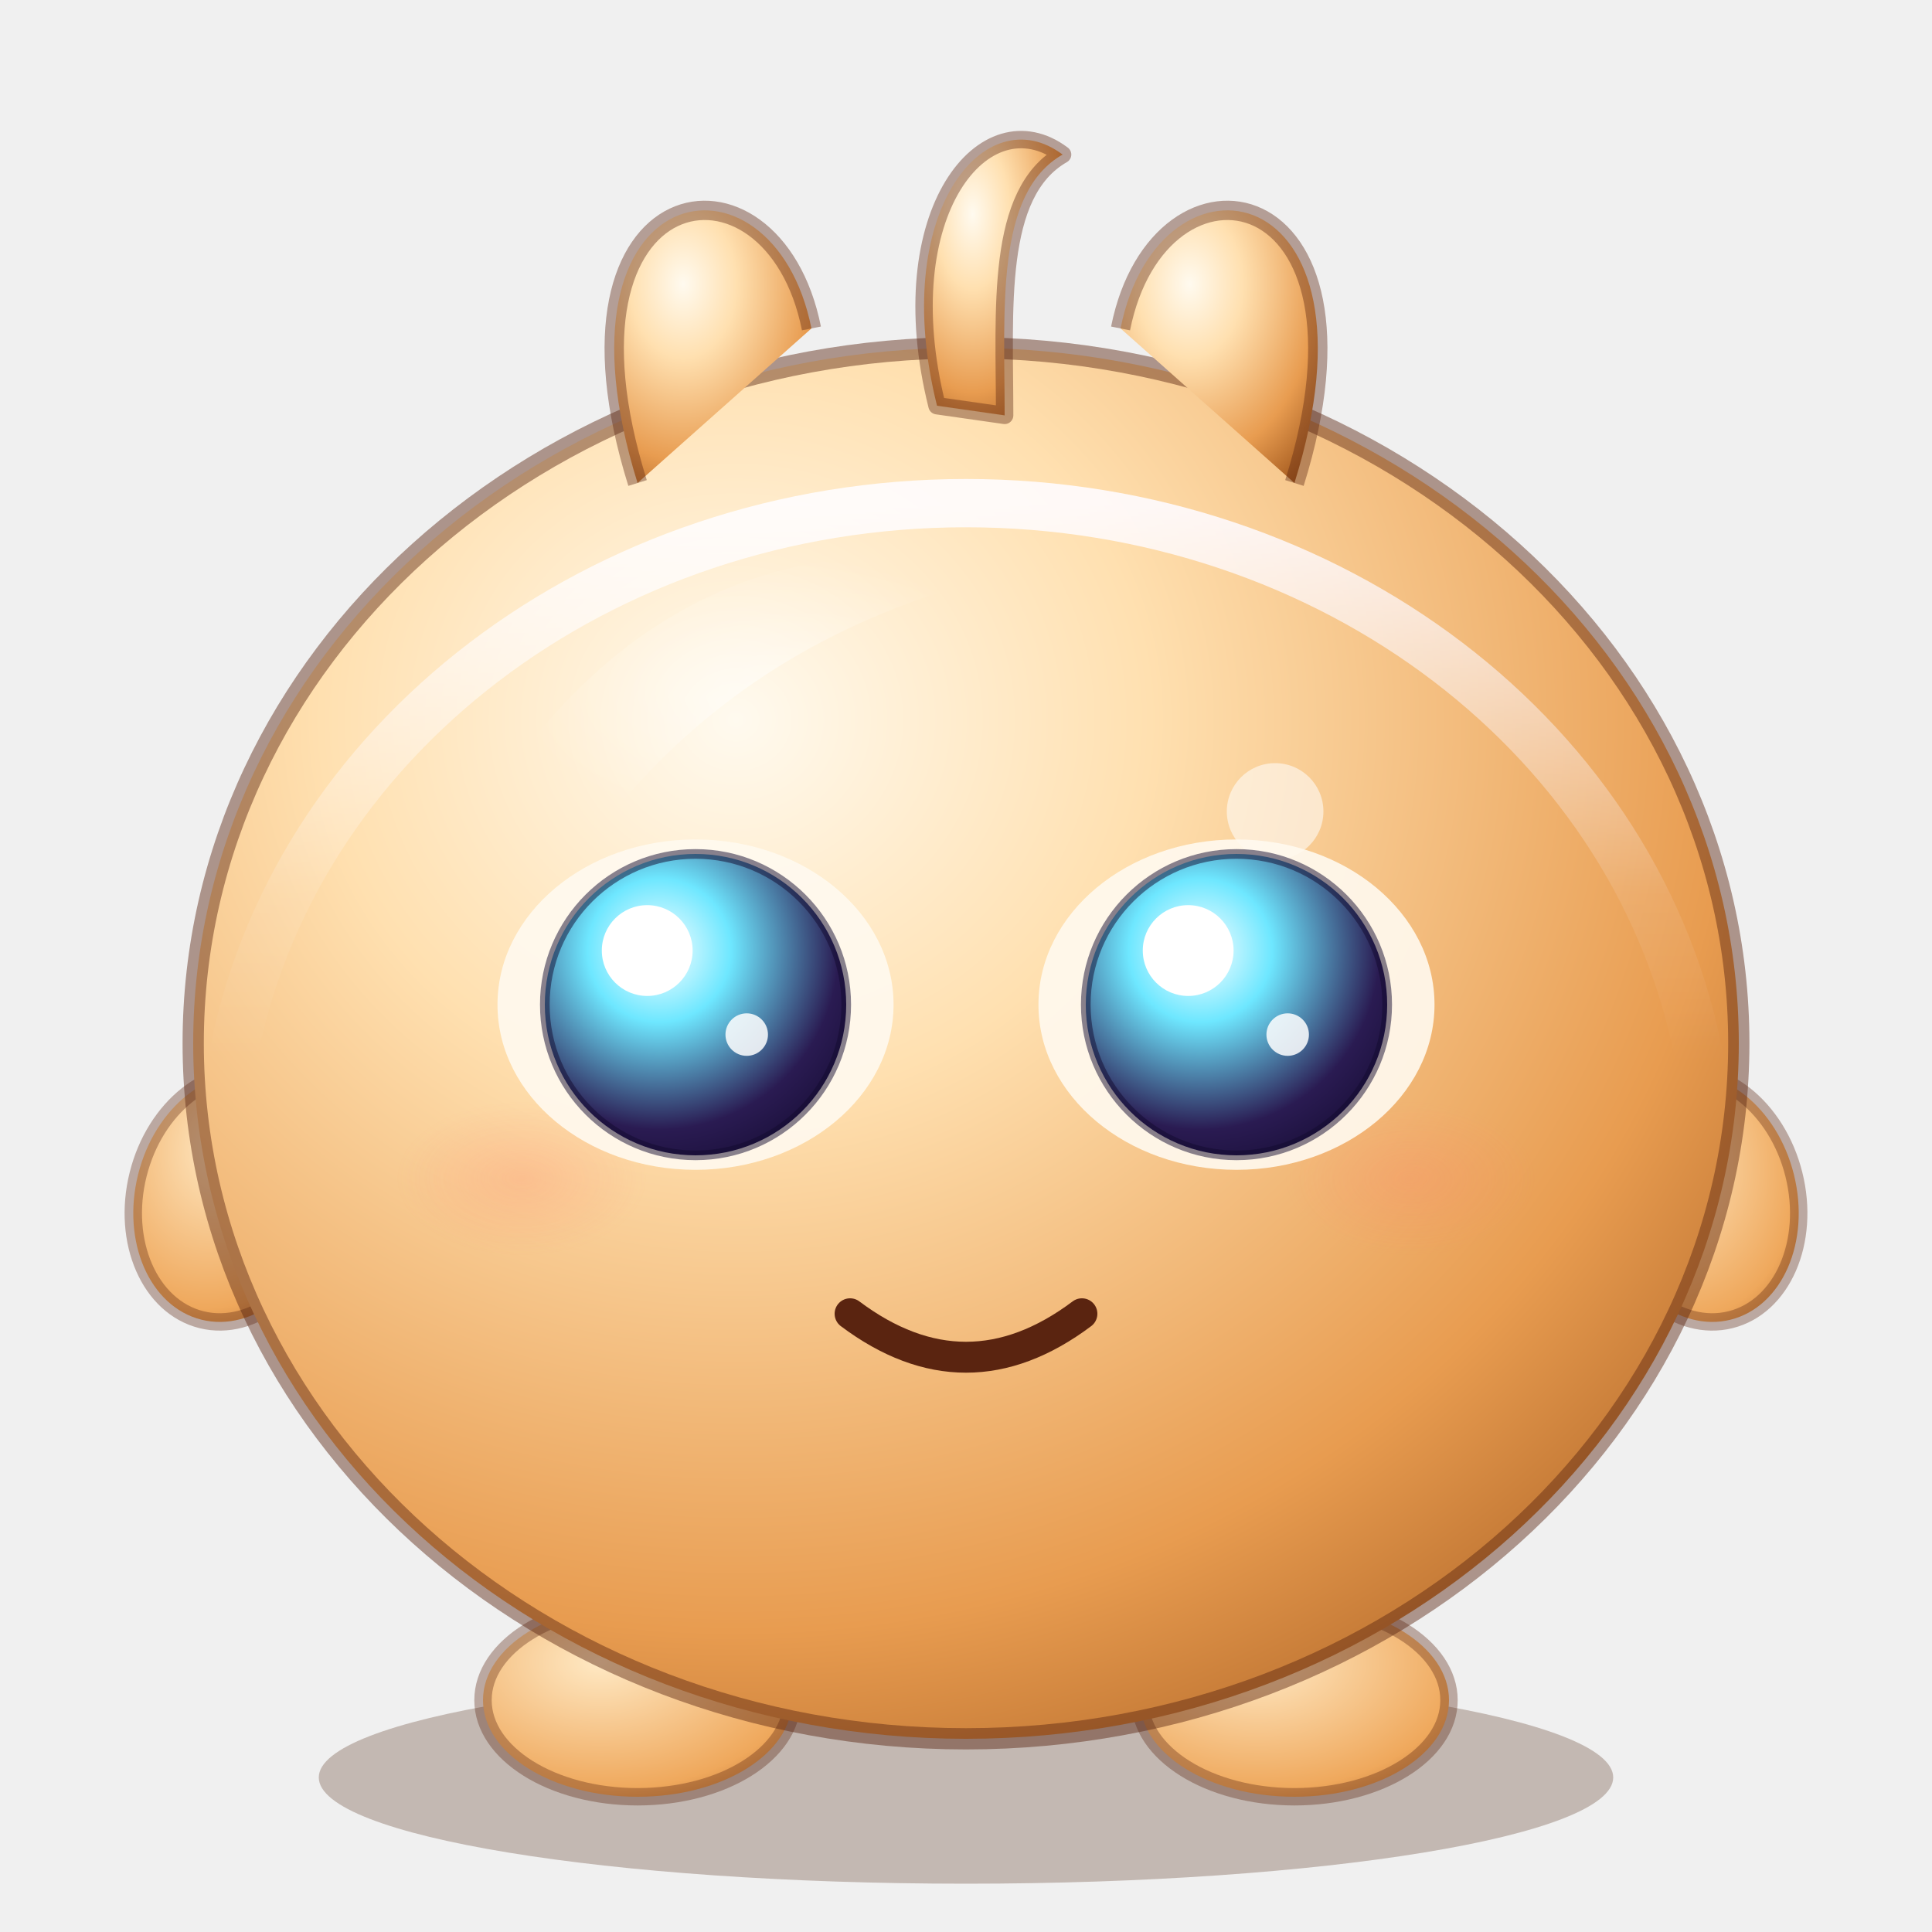
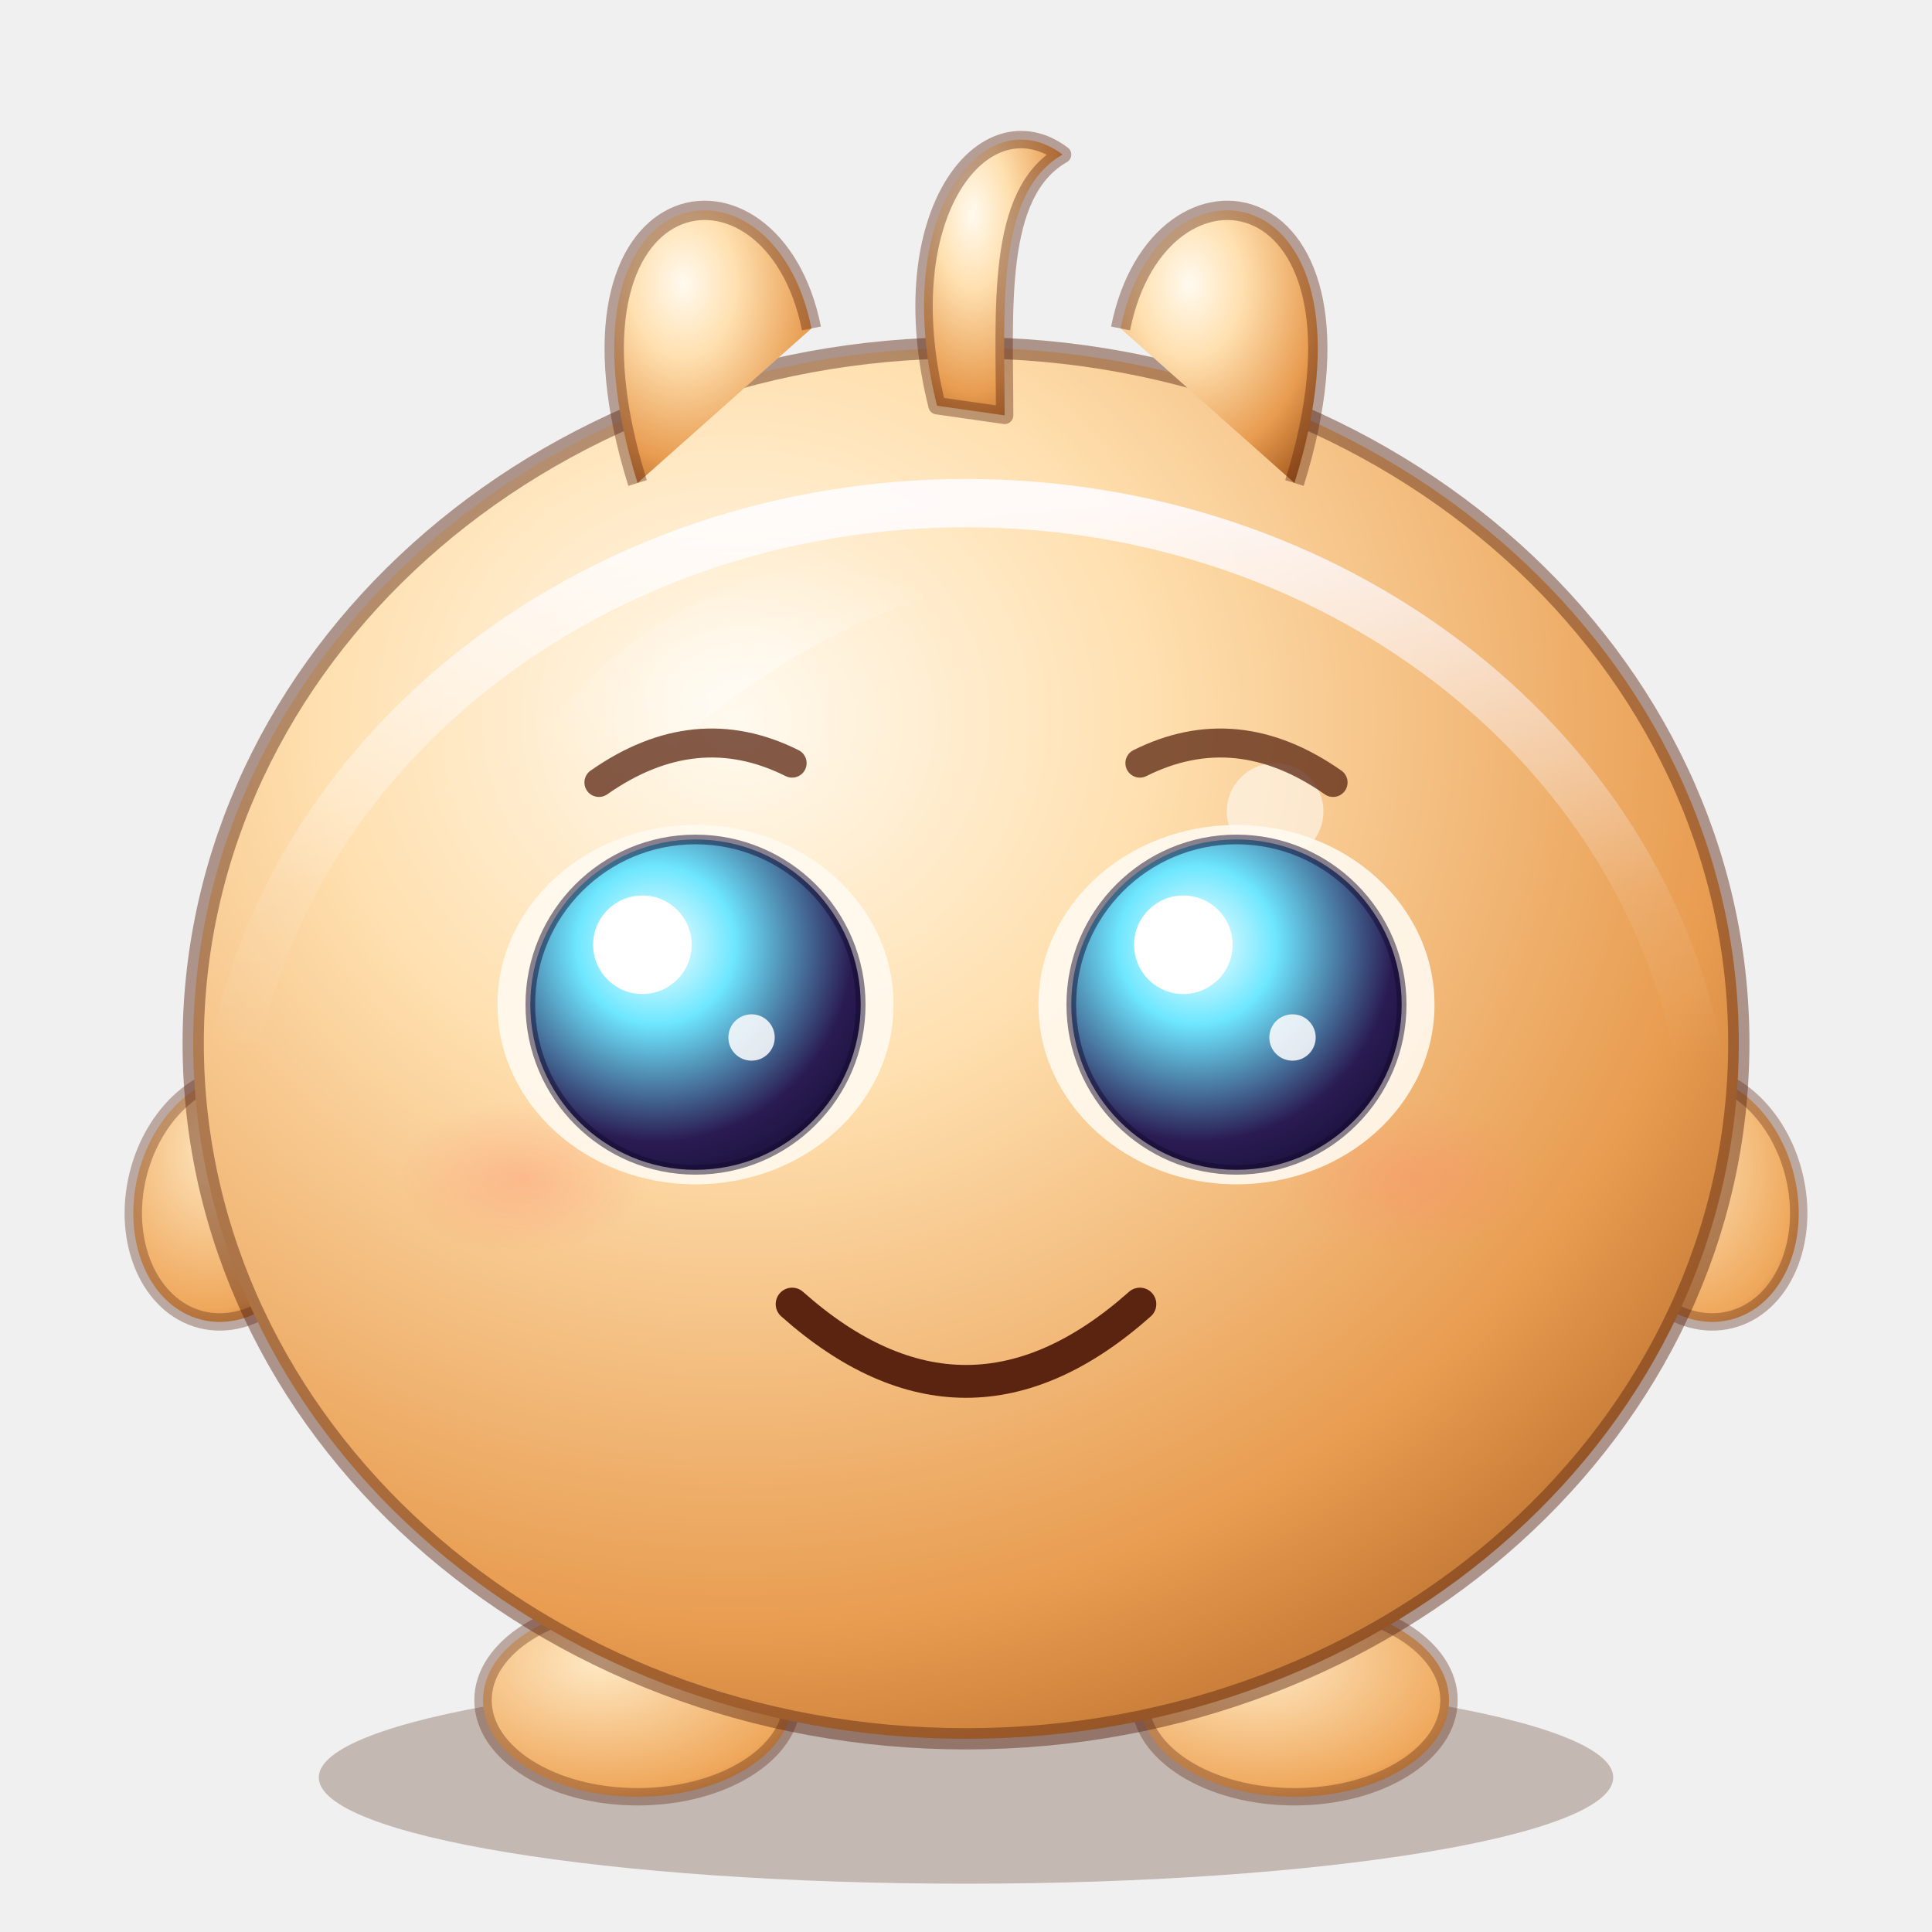
<svg xmlns="http://www.w3.org/2000/svg" viewBox="0 0 200 200">
  <defs>
    <radialGradient id="mqBody" cx="0.35" cy="0.27" r="0.9">
      <stop offset="0" stop-color="#FFFAEF" />
      <stop offset="0.3" stop-color="#FFE0B0" />
      <stop offset="0.72" stop-color="#E89C50" />
      <stop offset="1" stop-color="#A45A1E" />
    </radialGradient>
    <radialGradient id="mqLimb" cx="0.38" cy="0.3" r="0.95">
      <stop offset="0" stop-color="#FFE9C4" />
      <stop offset="0.7" stop-color="#EFA85C" />
      <stop offset="1" stop-color="#B06426" />
    </radialGradient>
    <radialGradient id="mqEye" cx="0.38" cy="0.32" r="0.85">
      <stop offset="0" stop-color="#fff" />
      <stop offset="0.28" stop-color="#6EE7FF" />
      <stop offset="0.7" stop-color="#2A1B52" />
      <stop offset="1" stop-color="#120A2E" />
    </radialGradient>
    <radialGradient id="mqGloss" cx="0.5" cy="0.5" r="0.5">
      <stop offset="0" stop-color="#fff" stop-opacity="0.92" />
      <stop offset="0.6" stop-color="#fff" stop-opacity="0.32" />
      <stop offset="1" stop-color="#fff" stop-opacity="0" />
    </radialGradient>
    <radialGradient id="mqBlush" cx="0.5" cy="0.5" r="0.5">
      <stop offset="0" stop-color="#FF8A6B" stop-opacity="0.6" />
      <stop offset="1" stop-color="#FF8A6B" stop-opacity="0" />
    </radialGradient>
    <linearGradient id="mqRim" x1="0" y1="0" x2="0" y2="1">
      <stop offset="0" stop-color="#CFE6FF" stop-opacity="0.9" />
      <stop offset="0.7" stop-color="#CFE6FF" stop-opacity="0.1" />
      <stop offset="1" stop-color="#CFE6FF" stop-opacity="0" />
    </linearGradient>
    <g id="mqBase">
      <ellipse cx="100" cy="184" rx="67" ry="11" fill="rgba(80,40,20,0.28)" />
      <ellipse cx="66" cy="176" rx="16" ry="10" fill="url(#mqLimb)" stroke="#5A2410" stroke-width="1.8" stroke-opacity="0.35" />
      <ellipse cx="134" cy="176" rx="16" ry="10" fill="url(#mqLimb)" stroke="#5A2410" stroke-width="1.8" stroke-opacity="0.35" />
      <ellipse cx="24" cy="124" rx="10" ry="13" fill="url(#mqLimb)" stroke="#5A2410" stroke-width="1.8" stroke-opacity="0.35" transform="rotate(14 24 124)" />
      <ellipse cx="176" cy="124" rx="10" ry="13" fill="url(#mqLimb)" stroke="#5A2410" stroke-width="1.8" stroke-opacity="0.35" transform="rotate(-14 176 124)" />
      <ellipse cx="100" cy="108" rx="80" ry="72" fill="url(#mqBody)" />
      <ellipse cx="100" cy="108" rx="80" ry="72" fill="none" stroke="#5A2410" stroke-width="2.2" stroke-opacity="0.45" />
      <path d="M 24 110 A 77 69 0 0 1 176 110" fill="none" stroke="url(#mqRim)" stroke-width="5" stroke-linecap="round" style="mix-blend-mode:screen" />
      <path d="M 66 50 C 56 18, 80 14, 84 34" fill="url(#mqBody)" stroke="#5A2410" stroke-width="2" stroke-opacity="0.4" stroke-linejoin="round" />
      <path d="M 134 50 C 144 18, 120 14, 116 34" fill="url(#mqBody)" stroke="#5A2410" stroke-width="2" stroke-opacity="0.4" stroke-linejoin="round" />
      <path d="M 97 42 C 92 22, 102 10, 110 16 C 103 20, 104 32, 104 43 Z" fill="url(#mqBody)" stroke="#5A2410" stroke-width="1.8" stroke-opacity="0.4" stroke-linejoin="round" />
      <path d="M 54 78 Q 74 52 106 59 Q 78 65 62 86 Z" fill="url(#mqGloss)" opacity="0.55" />
      <circle cx="132" cy="84" r="5" fill="#fff" opacity="0.55" />
    </g>
    <symbol id="mq-happy" viewBox="0 0 200 200" overflow="visible">
      <use href="#mqBase" />
      <g opacity="0.55">
        <ellipse cx="54" cy="122" rx="13" ry="8" fill="url(#mqBlush)" />
        <ellipse cx="146" cy="122" rx="13" ry="8" fill="url(#mqBlush)" />
      </g>
      <g stroke="#5A2410" stroke-width="3" stroke-linecap="round" fill="none" opacity="0.75">
        <path d="M 62 81 Q 72 74 82 79" />
        <path d="M 138 81 Q 128 74 118 79" />
      </g>
      <ellipse cx="72" cy="104" rx="20.5" ry="18.6" fill="#FFFAEF" opacity="0.9" />
      <ellipse cx="72" cy="104" rx="17.1" ry="17.1" fill="url(#mqEye)" stroke="#120A2E" stroke-width="1" stroke-opacity="0.5" />
      <circle cx="66.5" cy="97.8" r="5.1" fill="#fff" />
      <circle cx="77.8" cy="107.4" r="2.4" fill="#fff" opacity="0.85" />
      <ellipse cx="128" cy="104" rx="20.5" ry="18.6" fill="#FFFAEF" opacity="0.9" />
      <ellipse cx="128" cy="104" rx="17.1" ry="17.1" fill="url(#mqEye)" stroke="#120A2E" stroke-width="1" stroke-opacity="0.5" />
      <circle cx="122.5" cy="97.8" r="5.1" fill="#fff" />
      <circle cx="133.8" cy="107.4" r="2.4" fill="#fff" opacity="0.85" />
      <path d="M 82 135 Q 100 151 118 135" fill="none" stroke="#5A2410" stroke-width="3.4" stroke-linecap="round" />
    </symbol>
    <symbol id="mq-idle" viewBox="0 0 200 200" overflow="visible">
      <use href="#mqBase" />
      <g opacity="0.42">
        <ellipse cx="54" cy="122" rx="13" ry="8" fill="url(#mqBlush)" />
        <ellipse cx="146" cy="122" rx="13" ry="8" fill="url(#mqBlush)" />
      </g>
      <ellipse cx="72" cy="104" rx="20.5" ry="17.1" fill="#FFFAEF" opacity="0.9" />
      <ellipse cx="72" cy="104" rx="15.6" ry="15.6" fill="url(#mqEye)" stroke="#120A2E" stroke-width="1" stroke-opacity="0.5" />
      <circle cx="67" cy="98.4" r="4.7" fill="#fff" />
      <circle cx="77.3" cy="107.1" r="2.2" fill="#fff" opacity="0.85" />
      <ellipse cx="128" cy="104" rx="20.5" ry="17.1" fill="#FFFAEF" opacity="0.9" />
      <ellipse cx="128" cy="104" rx="15.6" ry="15.6" fill="url(#mqEye)" stroke="#120A2E" stroke-width="1" stroke-opacity="0.5" />
      <circle cx="123" cy="98.4" r="4.7" fill="#fff" />
      <circle cx="133.3" cy="107.1" r="2.2" fill="#fff" opacity="0.85" />
      <path d="M 88 136 Q 100 145 112 136" fill="none" stroke="#5A2410" stroke-width="3.2" stroke-linecap="round" />
    </symbol>
    <symbol id="mq-excited" viewBox="0 0 200 200" overflow="visible">
      <use href="#mqBase" />
      <g opacity="0.6">
        <ellipse cx="54" cy="122" rx="13" ry="8" fill="url(#mqBlush)" />
        <ellipse cx="146" cy="122" rx="13" ry="8" fill="url(#mqBlush)" />
      </g>
      <g stroke="#5A2410" stroke-width="3" stroke-linecap="round" fill="none" opacity="0.75">
        <path d="M 62 80 Q 72 73 82 78" />
        <path d="M 138 80 Q 128 73 118 78" />
      </g>
      <ellipse cx="72" cy="104" rx="20.5" ry="20.5" fill="#FFFAEF" opacity="0.9" />
      <ellipse cx="72" cy="104" rx="21" ry="21" fill="url(#mqEye)" stroke="#120A2E" stroke-width="1" stroke-opacity="0.5" />
      <circle cx="65.3" cy="96.4" r="6.3" fill="#fff" />
      <circle cx="79.1" cy="108.2" r="2.9" fill="#fff" opacity="0.85" />
      <ellipse cx="128" cy="104" rx="20.5" ry="20.5" fill="#FFFAEF" opacity="0.9" />
      <ellipse cx="128" cy="104" rx="21" ry="21" fill="url(#mqEye)" stroke="#120A2E" stroke-width="1" stroke-opacity="0.5" />
      <circle cx="121.3" cy="96.4" r="6.3" fill="#fff" />
      <circle cx="135.1" cy="108.2" r="2.9" fill="#fff" opacity="0.85" />
      <path d="M 85 133 Q 100 127 115 133 Q 117 150 100 153 Q 83 150 85 133 Z" fill="#7A2418" stroke="#5A2410" stroke-width="2.4" stroke-linejoin="round" />
      <path d="M 90 145 Q 100 154 110 145 Q 100 152 90 145 Z" fill="#FF8A8A" />
    </symbol>
  </defs>
  <use href="#mqBase" />
-   <g opacity="0.42">
+   <g opacity="0.55">
    <ellipse cx="54" cy="122" rx="13" ry="8" fill="url(#mqBlush)" />
    <ellipse cx="146" cy="122" rx="13" ry="8" fill="url(#mqBlush)" />
  </g>
-   <ellipse cx="72" cy="104" rx="20.5" ry="17.1" fill="#FFFAEF" opacity="0.9" />
-   <ellipse cx="72" cy="104" rx="15.6" ry="15.6" fill="url(#mqEye)" stroke="#120A2E" stroke-width="1" stroke-opacity="0.5" />
-   <circle cx="67" cy="98.4" r="4.7" fill="#fff" />
-   <circle cx="77.3" cy="107.1" r="2.2" fill="#fff" opacity="0.85" />
-   <ellipse cx="128" cy="104" rx="20.5" ry="17.1" fill="#FFFAEF" opacity="0.9" />
-   <ellipse cx="128" cy="104" rx="15.6" ry="15.6" fill="url(#mqEye)" stroke="#120A2E" stroke-width="1" stroke-opacity="0.5" />
-   <circle cx="123" cy="98.4" r="4.7" fill="#fff" />
-   <circle cx="133.3" cy="107.1" r="2.2" fill="#fff" opacity="0.85" />
-   <path d="M 88 136 Q 100 145 112 136" fill="none" stroke="#5A2410" stroke-width="3.2" stroke-linecap="round" />
+   <g stroke="#5A2410" stroke-width="3" stroke-linecap="round" fill="none" opacity="0.75">
+     <path d="M 62 81 Q 72 74 82 79" />
+     <path d="M 138 81 Q 128 74 118 79" />
+   </g>
+   <ellipse cx="72" cy="104" rx="20.5" ry="18.6" fill="#FFFAEF" opacity="0.9" />
+   <ellipse cx="72" cy="104" rx="17.1" ry="17.1" fill="url(#mqEye)" stroke="#120A2E" stroke-width="1" stroke-opacity="0.5" />
+   <circle cx="66.5" cy="97.8" r="5.1" fill="#fff" />
+   <circle cx="77.8" cy="107.4" r="2.4" fill="#fff" opacity="0.85" />
+   <ellipse cx="128" cy="104" rx="20.5" ry="18.6" fill="#FFFAEF" opacity="0.9" />
+   <ellipse cx="128" cy="104" rx="17.1" ry="17.1" fill="url(#mqEye)" stroke="#120A2E" stroke-width="1" stroke-opacity="0.5" />
+   <circle cx="122.5" cy="97.8" r="5.1" fill="#fff" />
+   <circle cx="133.8" cy="107.4" r="2.4" fill="#fff" opacity="0.85" />
+   <path d="M 82 135 Q 100 151 118 135" fill="none" stroke="#5A2410" stroke-width="3.4" stroke-linecap="round" />
</svg>
